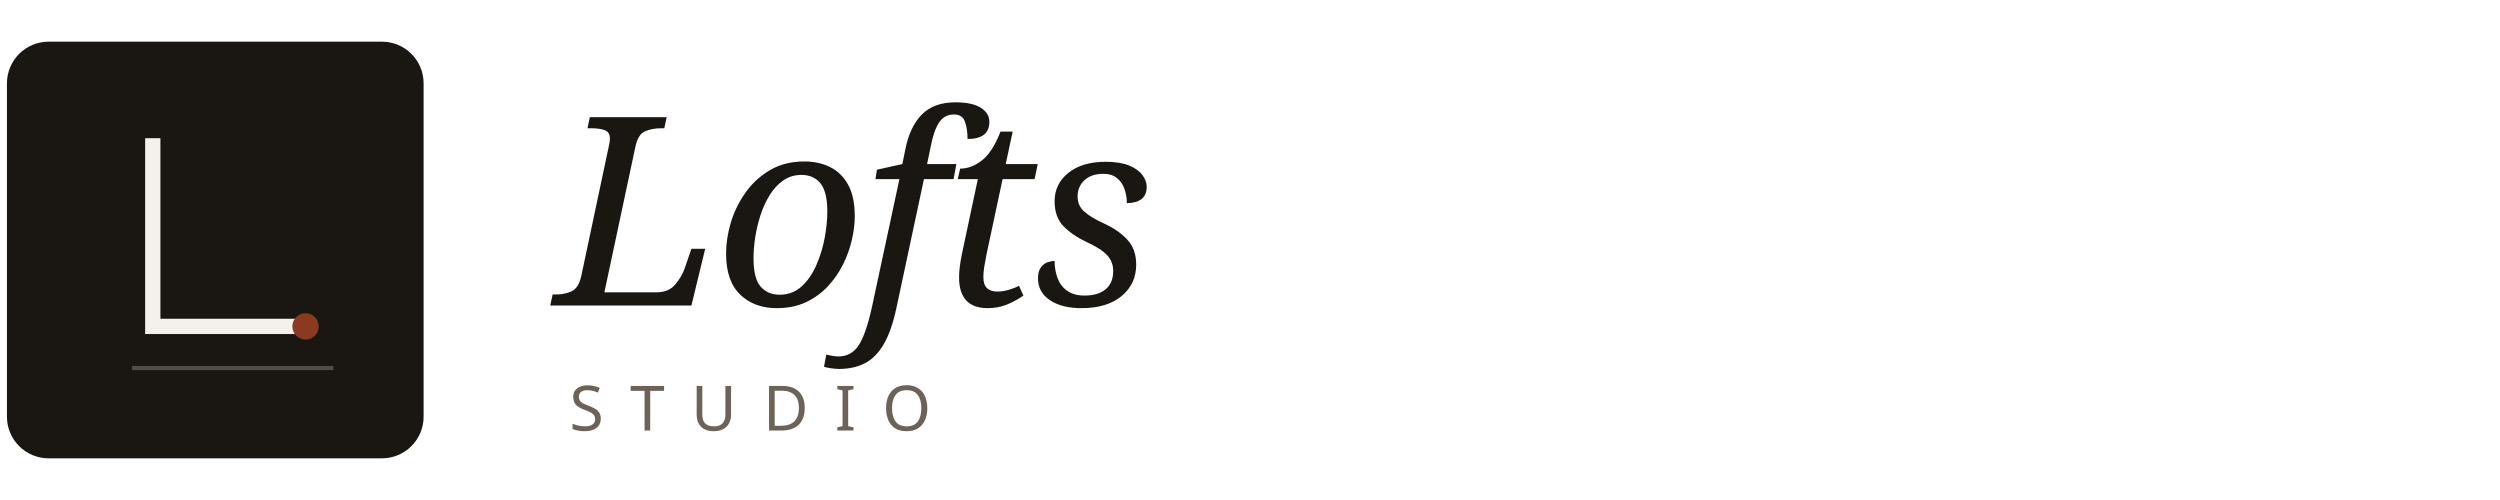
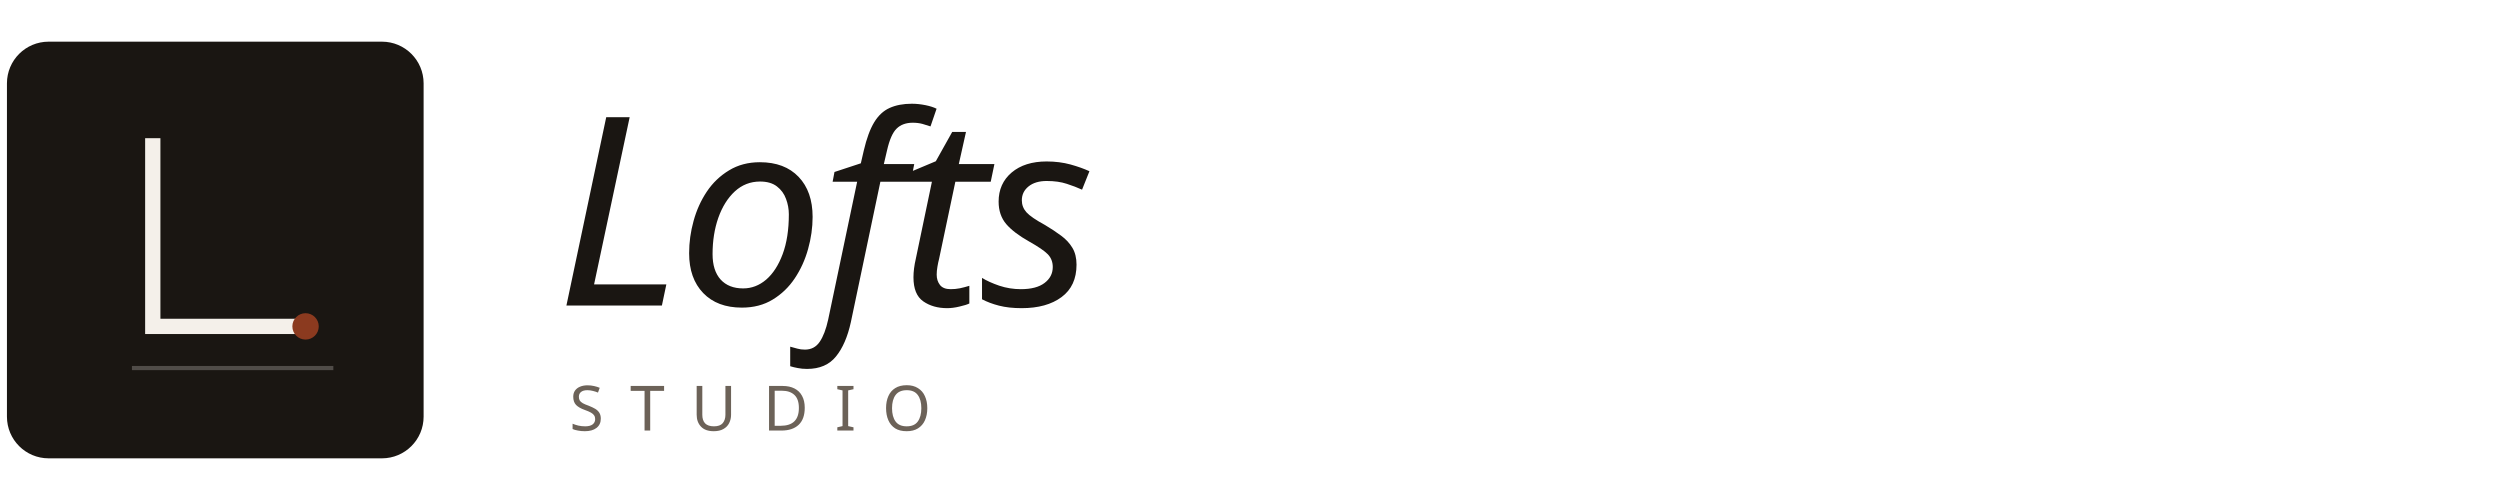
<svg xmlns="http://www.w3.org/2000/svg" viewBox="0 0 360 72" fill="none" aria-label="Lofts Studio">
  <rect x="1" y="6" width="60" height="60" rx="6" fill="#1A1612" />
  <path d="M 22 21 L 22 47 L 44 47" stroke="#F4F0EA" stroke-width="2.2" stroke-linecap="square" fill="none" />
  <circle cx="44" cy="47" r="1.9" fill="#8B3A1F" />
  <line x1="19" y1="53" x2="48" y2="53" stroke="#F4F0EA" stroke-width="0.6" opacity="0.25" />
-   <text x="80" y="44" font-family="'Source Serif 4', 'Source Serif Pro', Georgia, serif" font-weight="500" font-style="italic" font-size="38" letter-spacing="-0.02em" fill="#1A1612">Lofts</text>
-   <text x="82" y="62" font-family="'Inter Tight', sans-serif" font-weight="500" font-size="9" letter-spacing="0.42em" fill="#6C6258">STUDIO</text>
+   <text x="80" y="44" font-family="'Instrument Sans', system-ui, sans-serif" font-weight="500" font-style="italic" font-size="38" letter-spacing="-0.02em" fill="#1A1612">Lofts</text>
+   <text x="82" y="62" font-family="'Instrument Sans', system-ui, sans-serif" font-weight="500" font-size="9" letter-spacing="0.42em" fill="#6C6258">STUDIO</text>
</svg>
